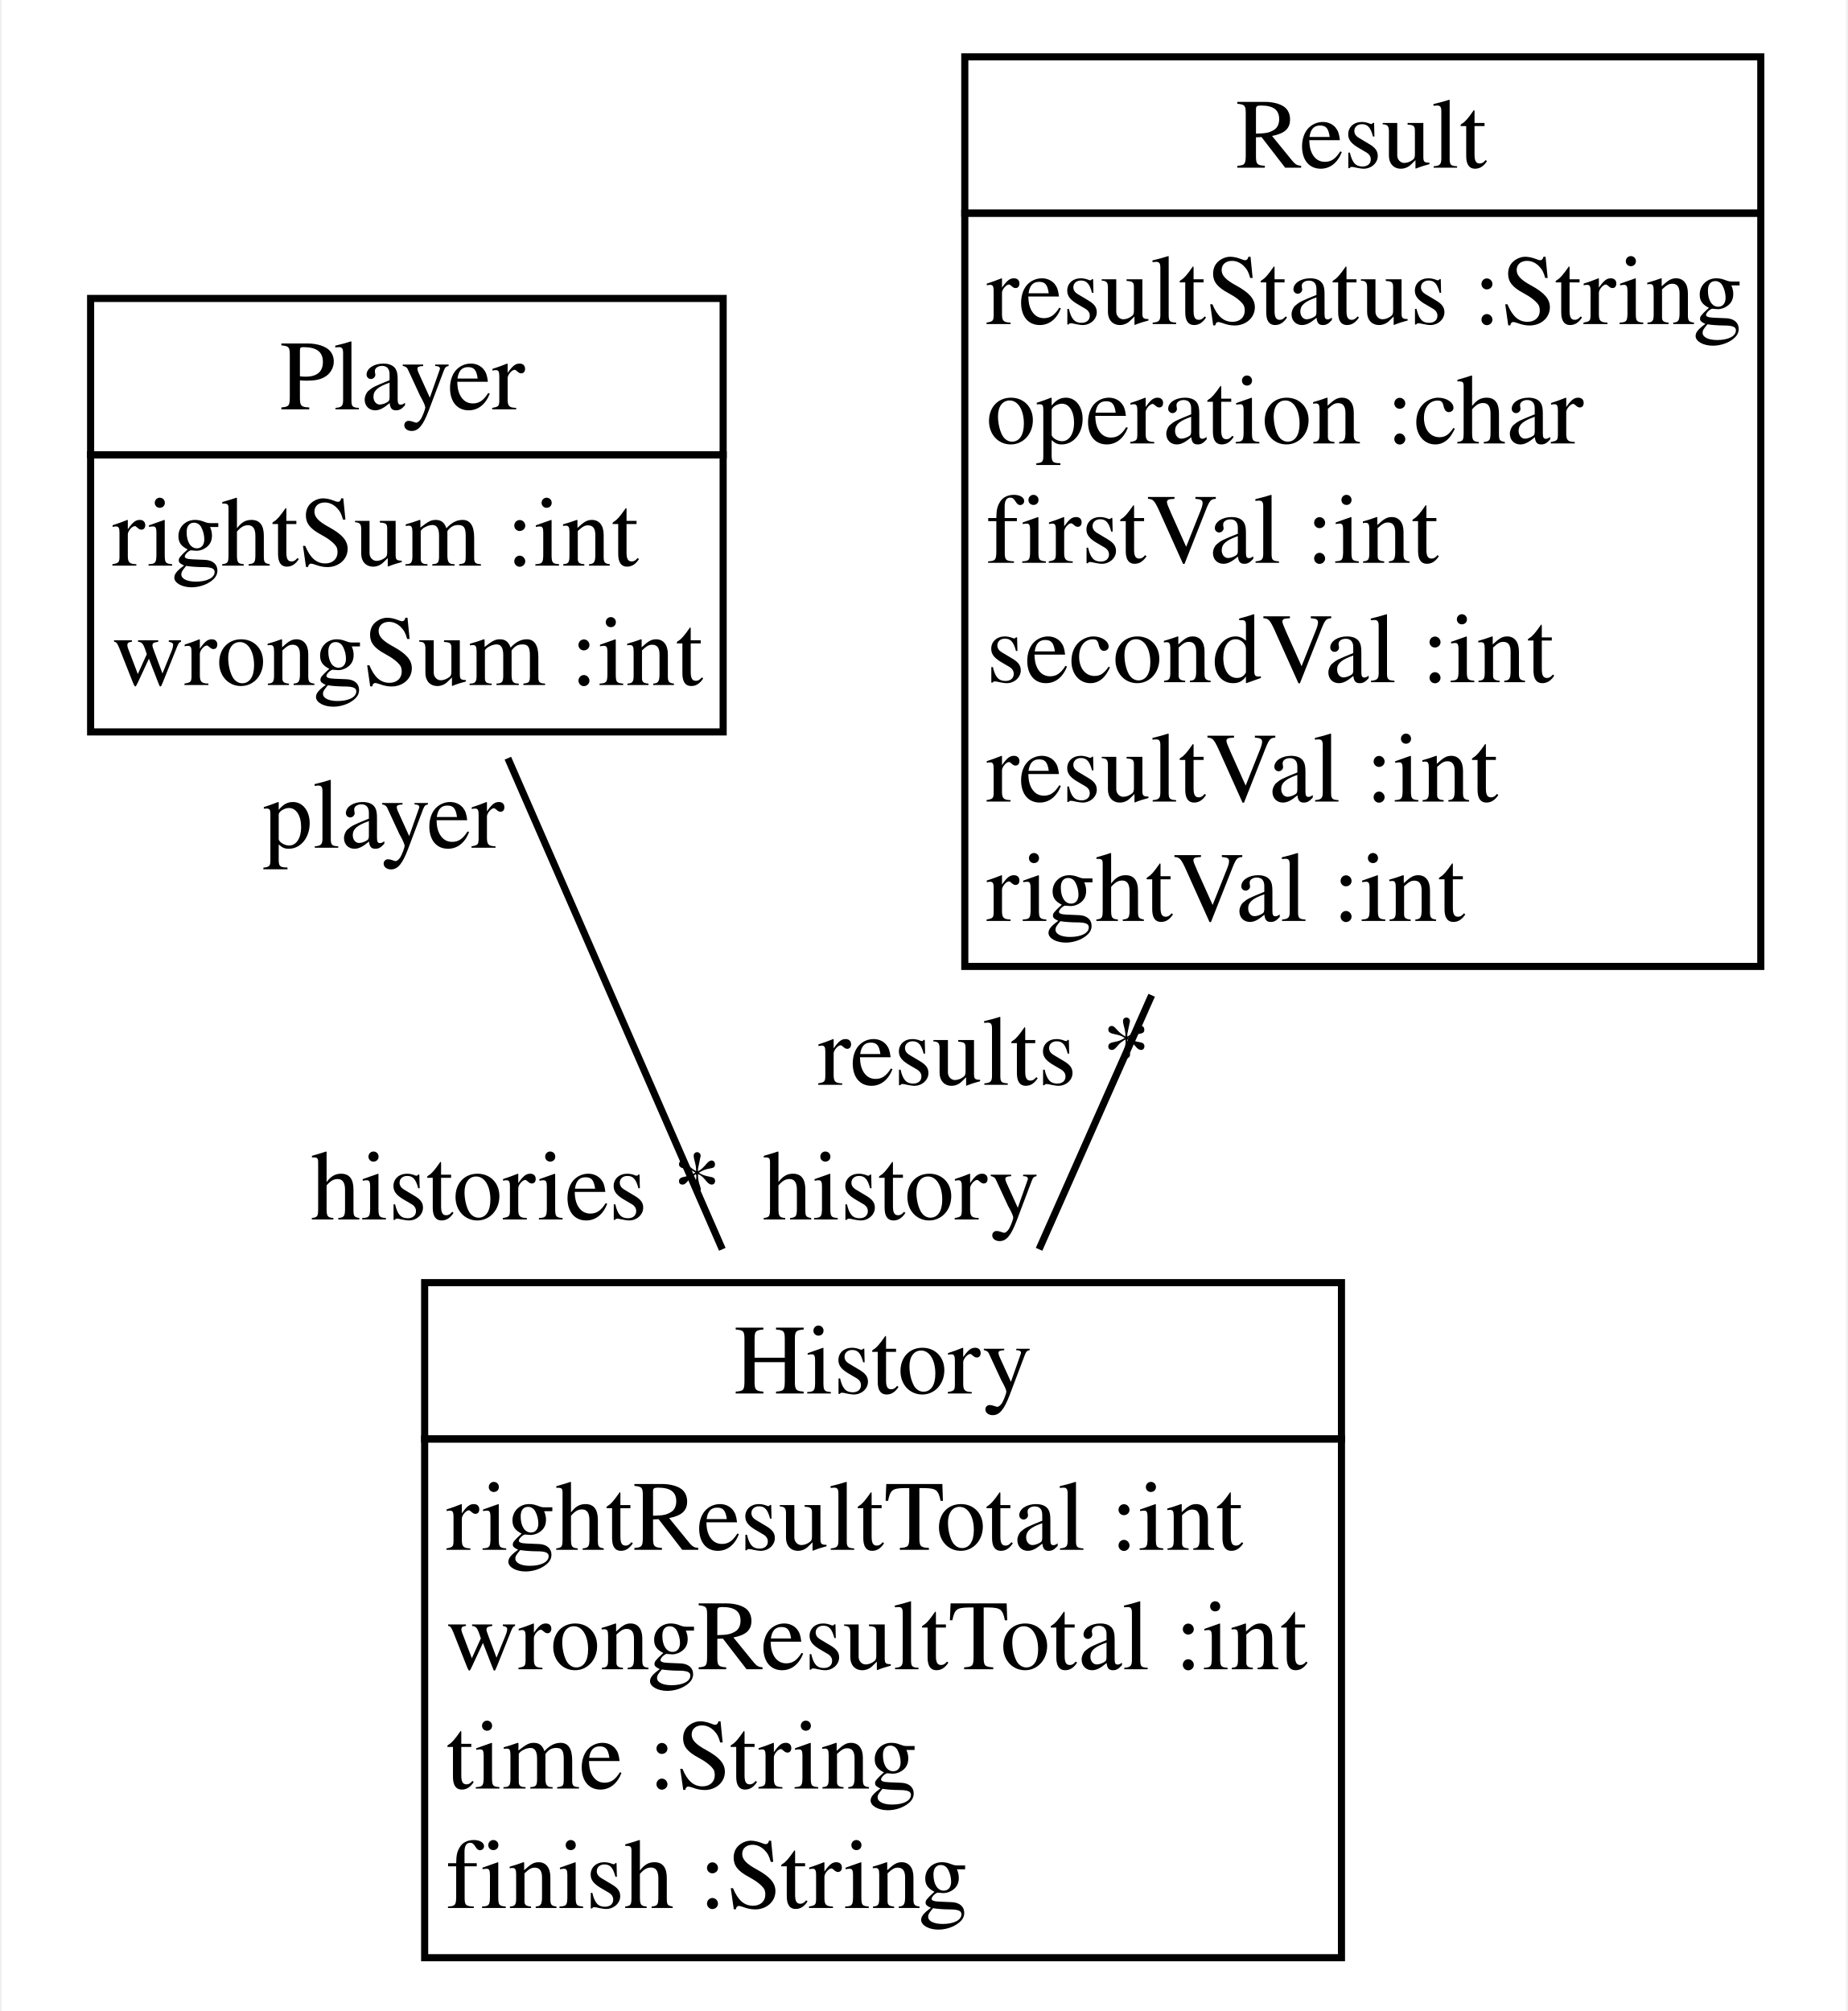
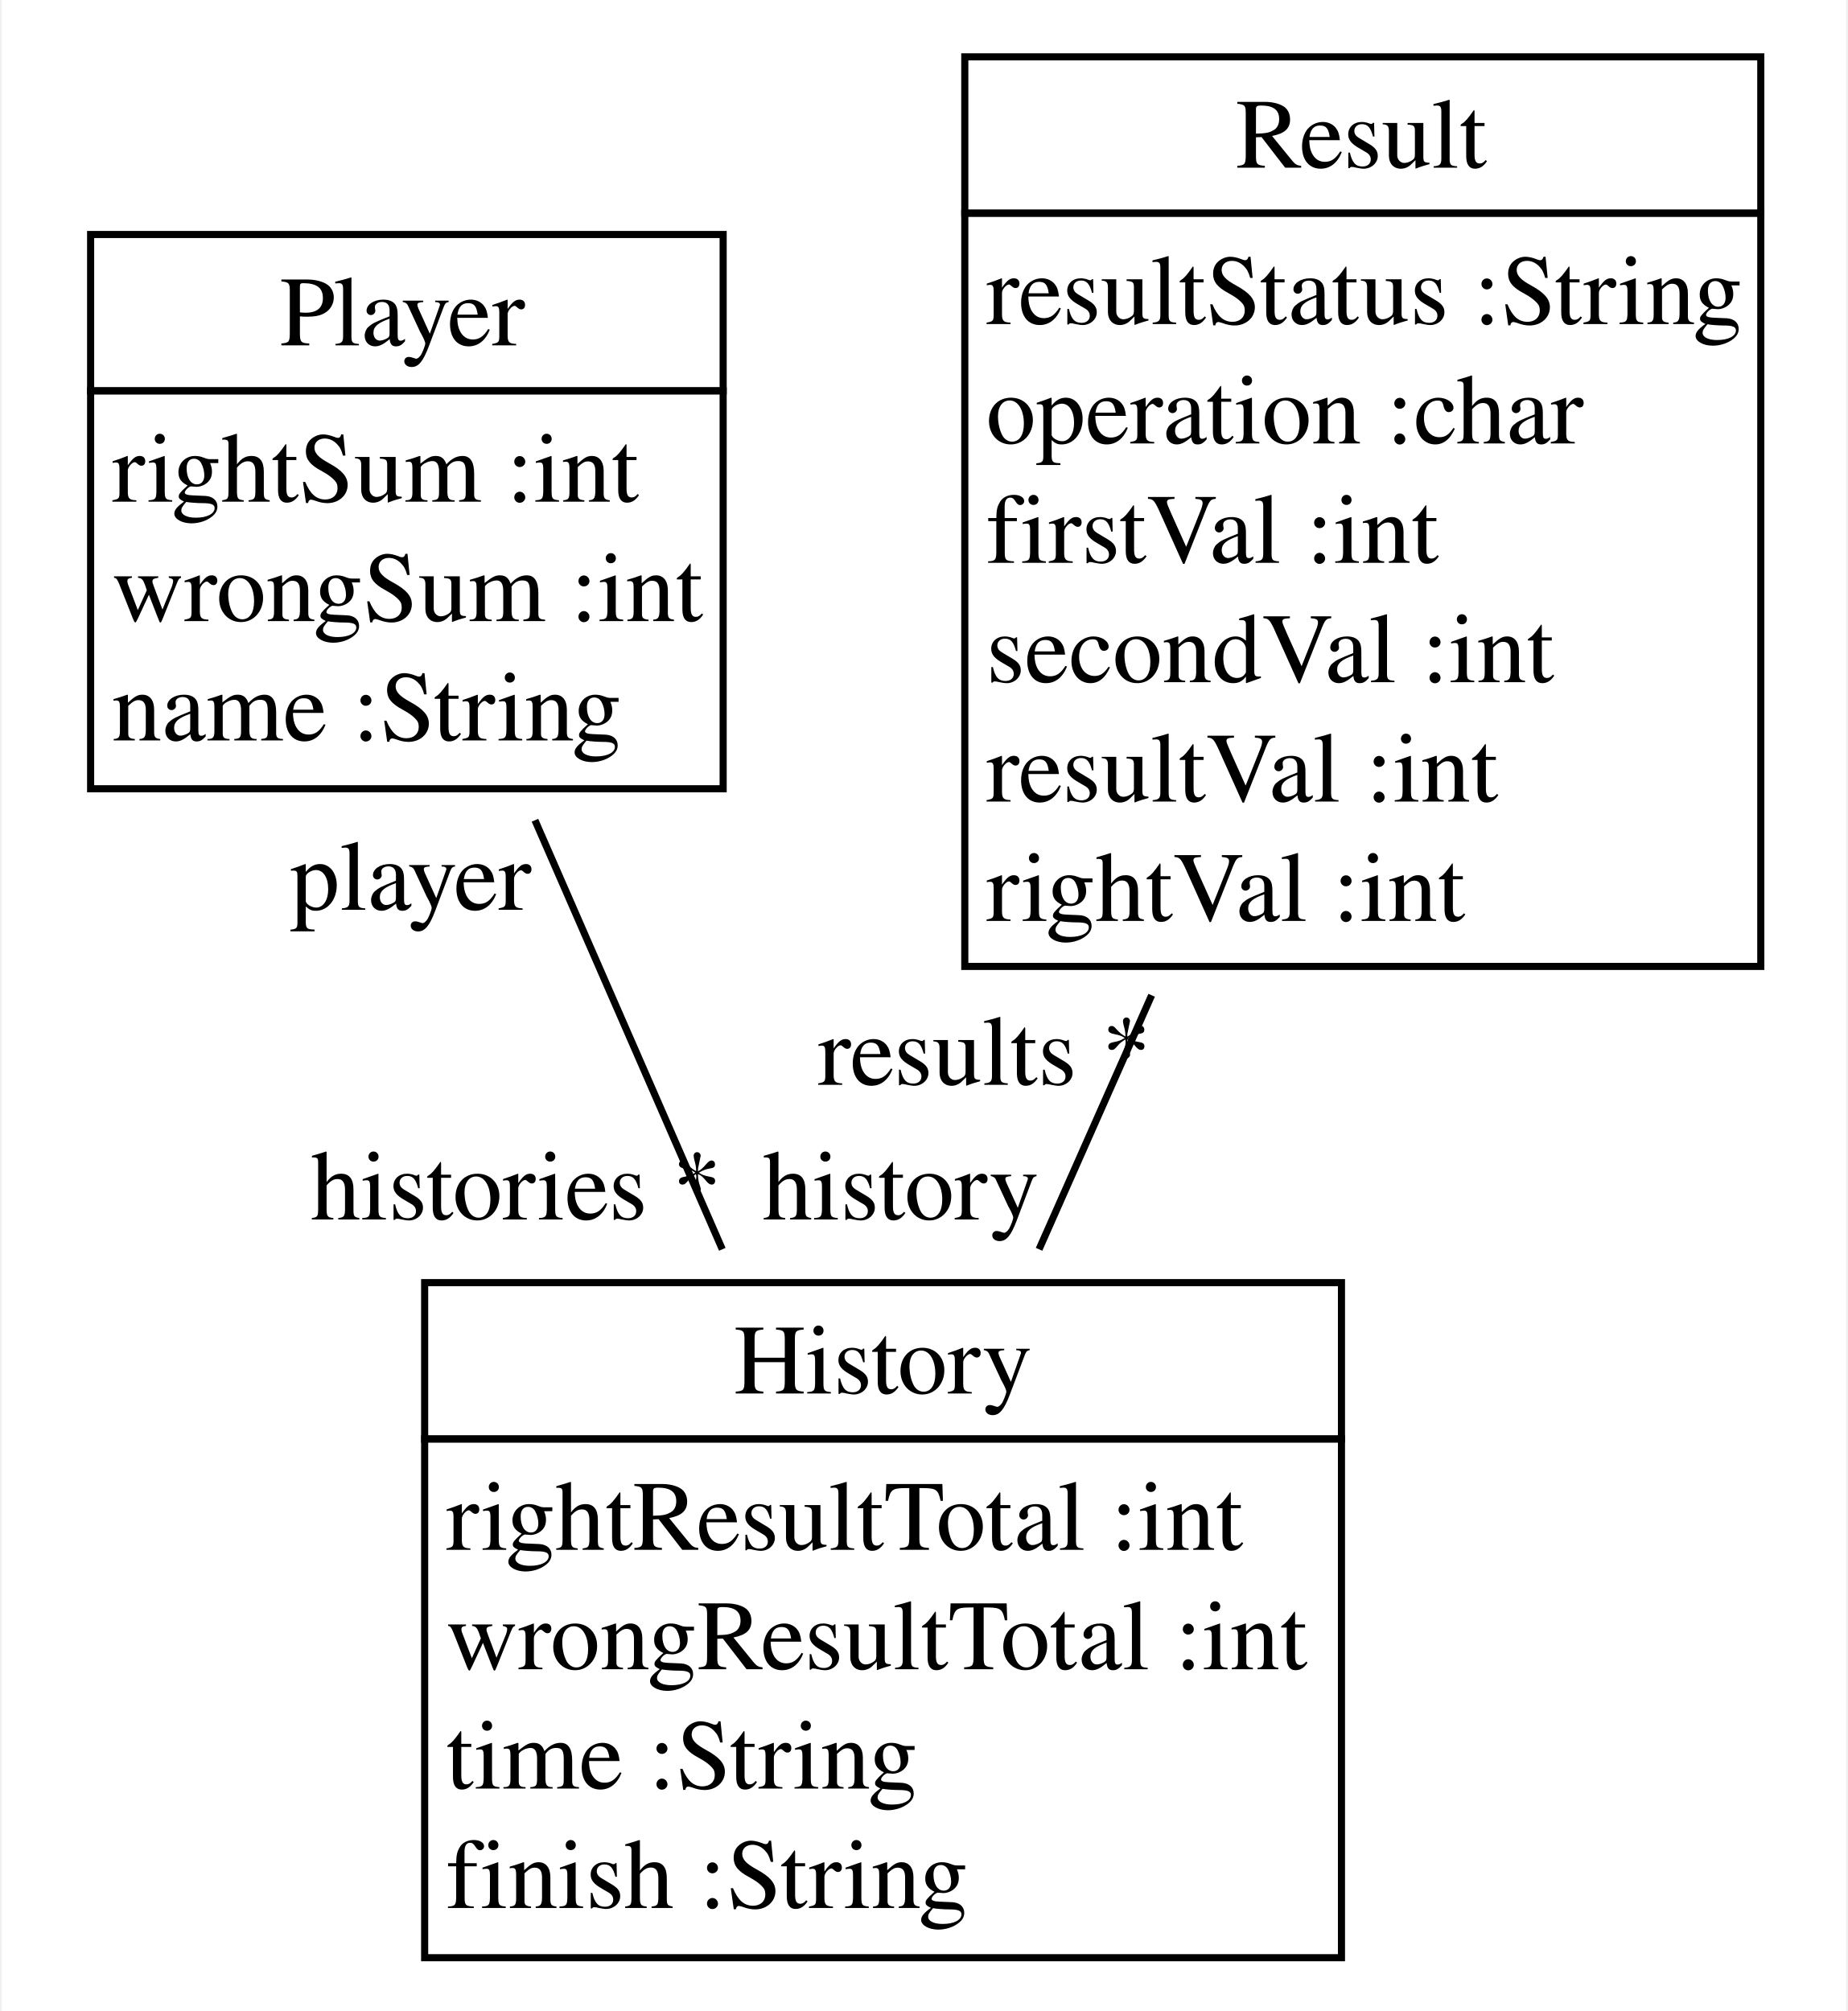
<svg xmlns="http://www.w3.org/2000/svg" width="260px" height="283px" viewBox="0.00 0.00 259.50 283.00">
  <g id="graph0" class="graph" transform="scale(1.0 1.0) rotate(0) translate(4 279)">
    <polygon fill="white" stroke="transparent" points="-4,4 -4,-279 255.5,-279 255.5,4 -4,4" />
    <g id="node1" class="node">
      <polygon fill="none" stroke="black" points="55.5,-76.5 55.5,-98.5 184.5,-98.5 184.5,-76.5 55.5,-76.5" />
      <text text-anchor="start" x="99" y="-82.9" font-family="Times,serif" font-size="14.00">History</text>
      <polygon fill="none" stroke="black" points="55.5,-3.5 55.5,-76.5 184.5,-76.5 184.5,-3.5 55.5,-3.5" />
      <text text-anchor="start" x="58.5" y="-60.9" font-family="Times,serif" font-size="14.00">rightResultTotal :int</text>
      <text text-anchor="start" x="58.5" y="-44.1" font-family="Times,serif" font-size="14.00">wrongResultTotal :int</text>
      <text text-anchor="start" x="58.5" y="-27.3" font-family="Times,serif" font-size="14.00">time :String</text>
      <text text-anchor="start" x="58.5" y="-10.5" font-family="Times,serif" font-size="14.00">finish :String</text>
    </g>
    <g id="node2" class="node">
-       <polygon fill="none" stroke="black" points="8.5,-215 8.5,-237 97.5,-237 97.5,-215 8.5,-215" />
-       <text text-anchor="start" x="35.12" y="-221.4" font-family="Times,serif" font-size="14.00">Player</text>
-       <polygon fill="none" stroke="black" points="8.5,-176 8.5,-215 97.5,-215 97.5,-176 8.5,-176" />
-       <text text-anchor="start" x="11.5" y="-199.4" font-family="Times,serif" font-size="14.00">rightSum :int</text>
-       <text text-anchor="start" x="11.5" y="-182.6" font-family="Times,serif" font-size="14.00">wrongSum :int</text>
+       <polygon fill="none" stroke="black" points="8.5,-224 8.5,-246 97.5,-246 97.5,-224 8.5,-224" />
+       <text text-anchor="start" x="35.12" y="-230.4" font-family="Times,serif" font-size="14.00">Player</text>
+       <polygon fill="none" stroke="black" points="8.5,-168 8.5,-224 97.5,-224 97.5,-168 8.5,-168" />
+       <text text-anchor="start" x="11.5" y="-208.4" font-family="Times,serif" font-size="14.00">rightSum :int</text>
+       <text text-anchor="start" x="11.5" y="-191.6" font-family="Times,serif" font-size="14.00">wrongSum :int</text>
+       <text text-anchor="start" x="11.5" y="-174.8" font-family="Times,serif" font-size="14.00">name :String</text>
    </g>
    <g id="edge1" class="edge">
-       <path fill="none" stroke="black" d="M97.38,-103.19C87.47,-125.89 76.05,-152.05 67.21,-172.3" />
-       <text text-anchor="middle" x="49.72" y="-159.7" font-family="Times,serif" font-size="14.00">player</text>
+       <path fill="none" stroke="black" d="M97.38,-103.19C88.84,-122.75 79.18,-144.87 71.02,-163.57" />
+       <text text-anchor="middle" x="53.53" y="-150.97" font-family="Times,serif" font-size="14.00">player</text>
      <text text-anchor="middle" x="68.41" y="-107.39" font-family="Times,serif" font-size="14.00">histories *</text>
    </g>
    <g id="node3" class="node">
      <polygon fill="none" stroke="black" points="131.5,-249 131.5,-271 243.5,-271 243.5,-249 131.5,-249" />
      <text text-anchor="start" x="169.61" y="-255.4" font-family="Times,serif" font-size="14.00">Result</text>
      <polygon fill="none" stroke="black" points="131.5,-143 131.5,-249 243.5,-249 243.5,-143 131.5,-143" />
      <text text-anchor="start" x="134.5" y="-233.4" font-family="Times,serif" font-size="14.00">resultStatus :String</text>
      <text text-anchor="start" x="134.5" y="-216.6" font-family="Times,serif" font-size="14.00">operation :char</text>
      <text text-anchor="start" x="134.5" y="-199.8" font-family="Times,serif" font-size="14.00">firstVal :int</text>
      <text text-anchor="start" x="134.5" y="-183" font-family="Times,serif" font-size="14.00">secondVal :int</text>
      <text text-anchor="start" x="134.5" y="-166.2" font-family="Times,serif" font-size="14.00">resultVal :int</text>
      <text text-anchor="start" x="134.5" y="-149.4" font-family="Times,serif" font-size="14.00">rightVal :int</text>
    </g>
    <g id="edge2" class="edge">
      <path fill="none" stroke="black" d="M141.95,-103.19C147.02,-114.63 152.48,-126.94 157.79,-138.94" />
      <text text-anchor="middle" x="134.27" y="-126.34" font-family="Times,serif" font-size="14.00">results *</text>
      <text text-anchor="middle" x="122.51" y="-107.39" font-family="Times,serif" font-size="14.00">history</text>
    </g>
  </g>
</svg>
